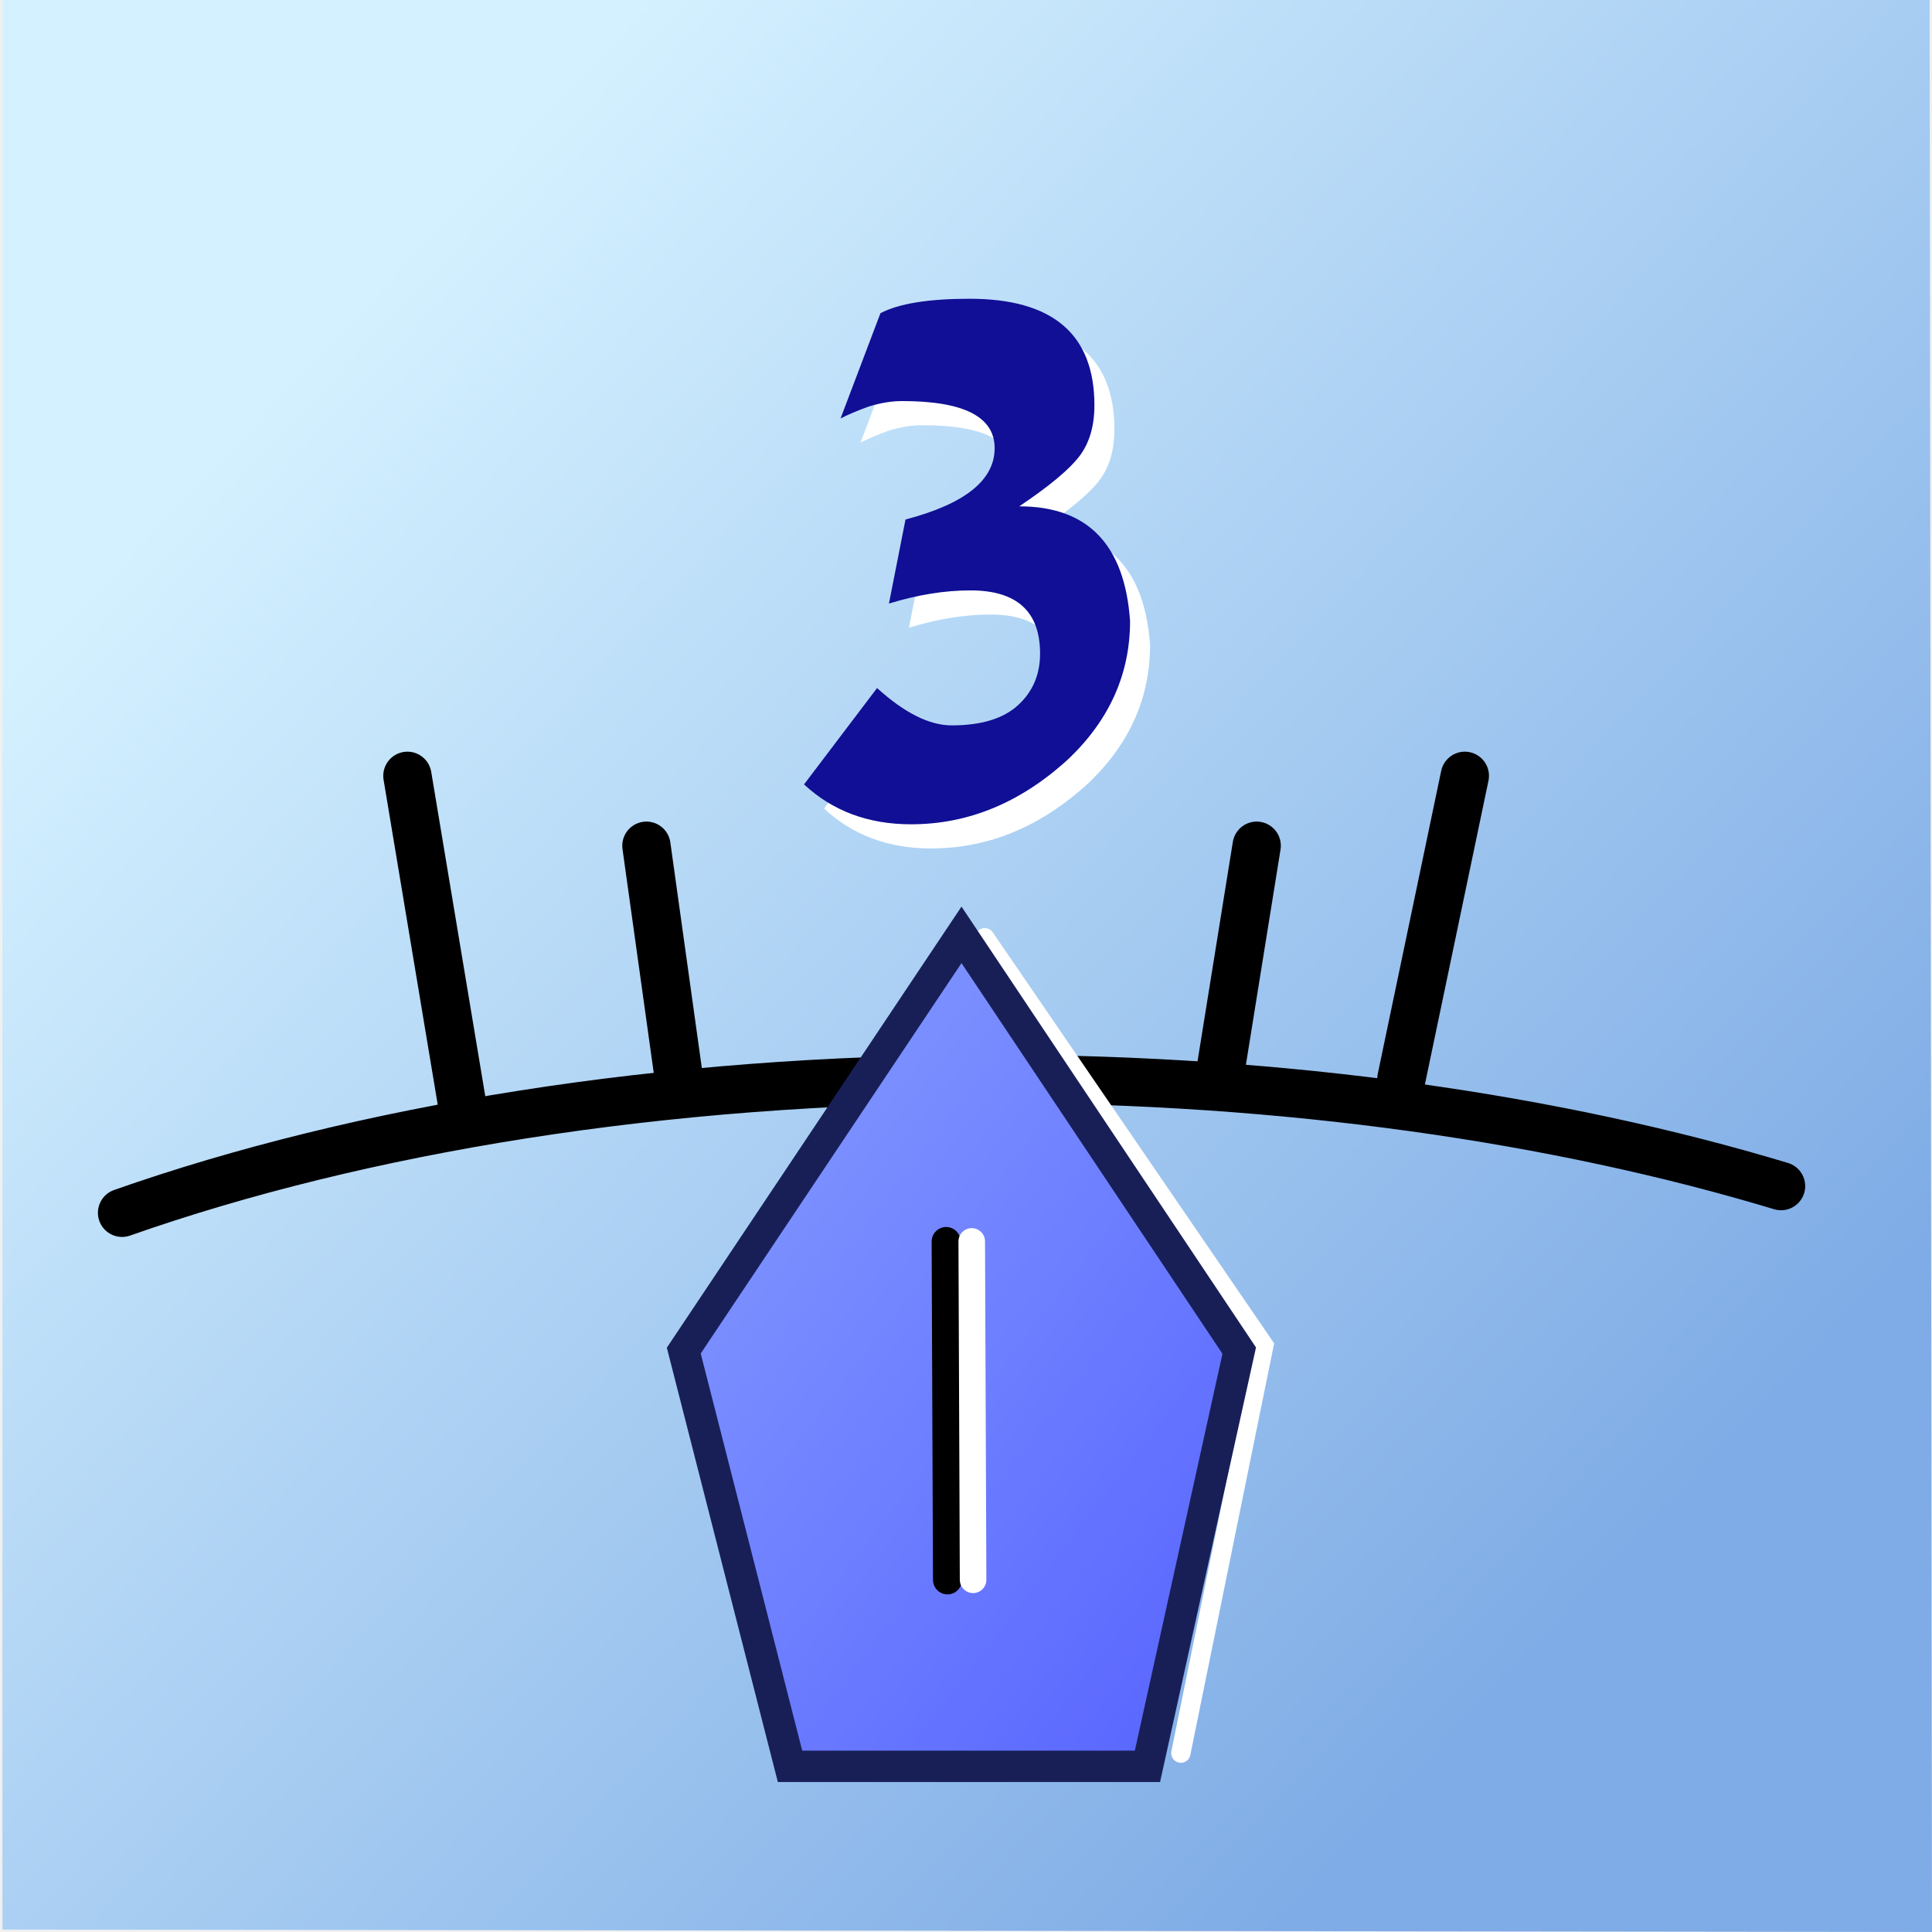
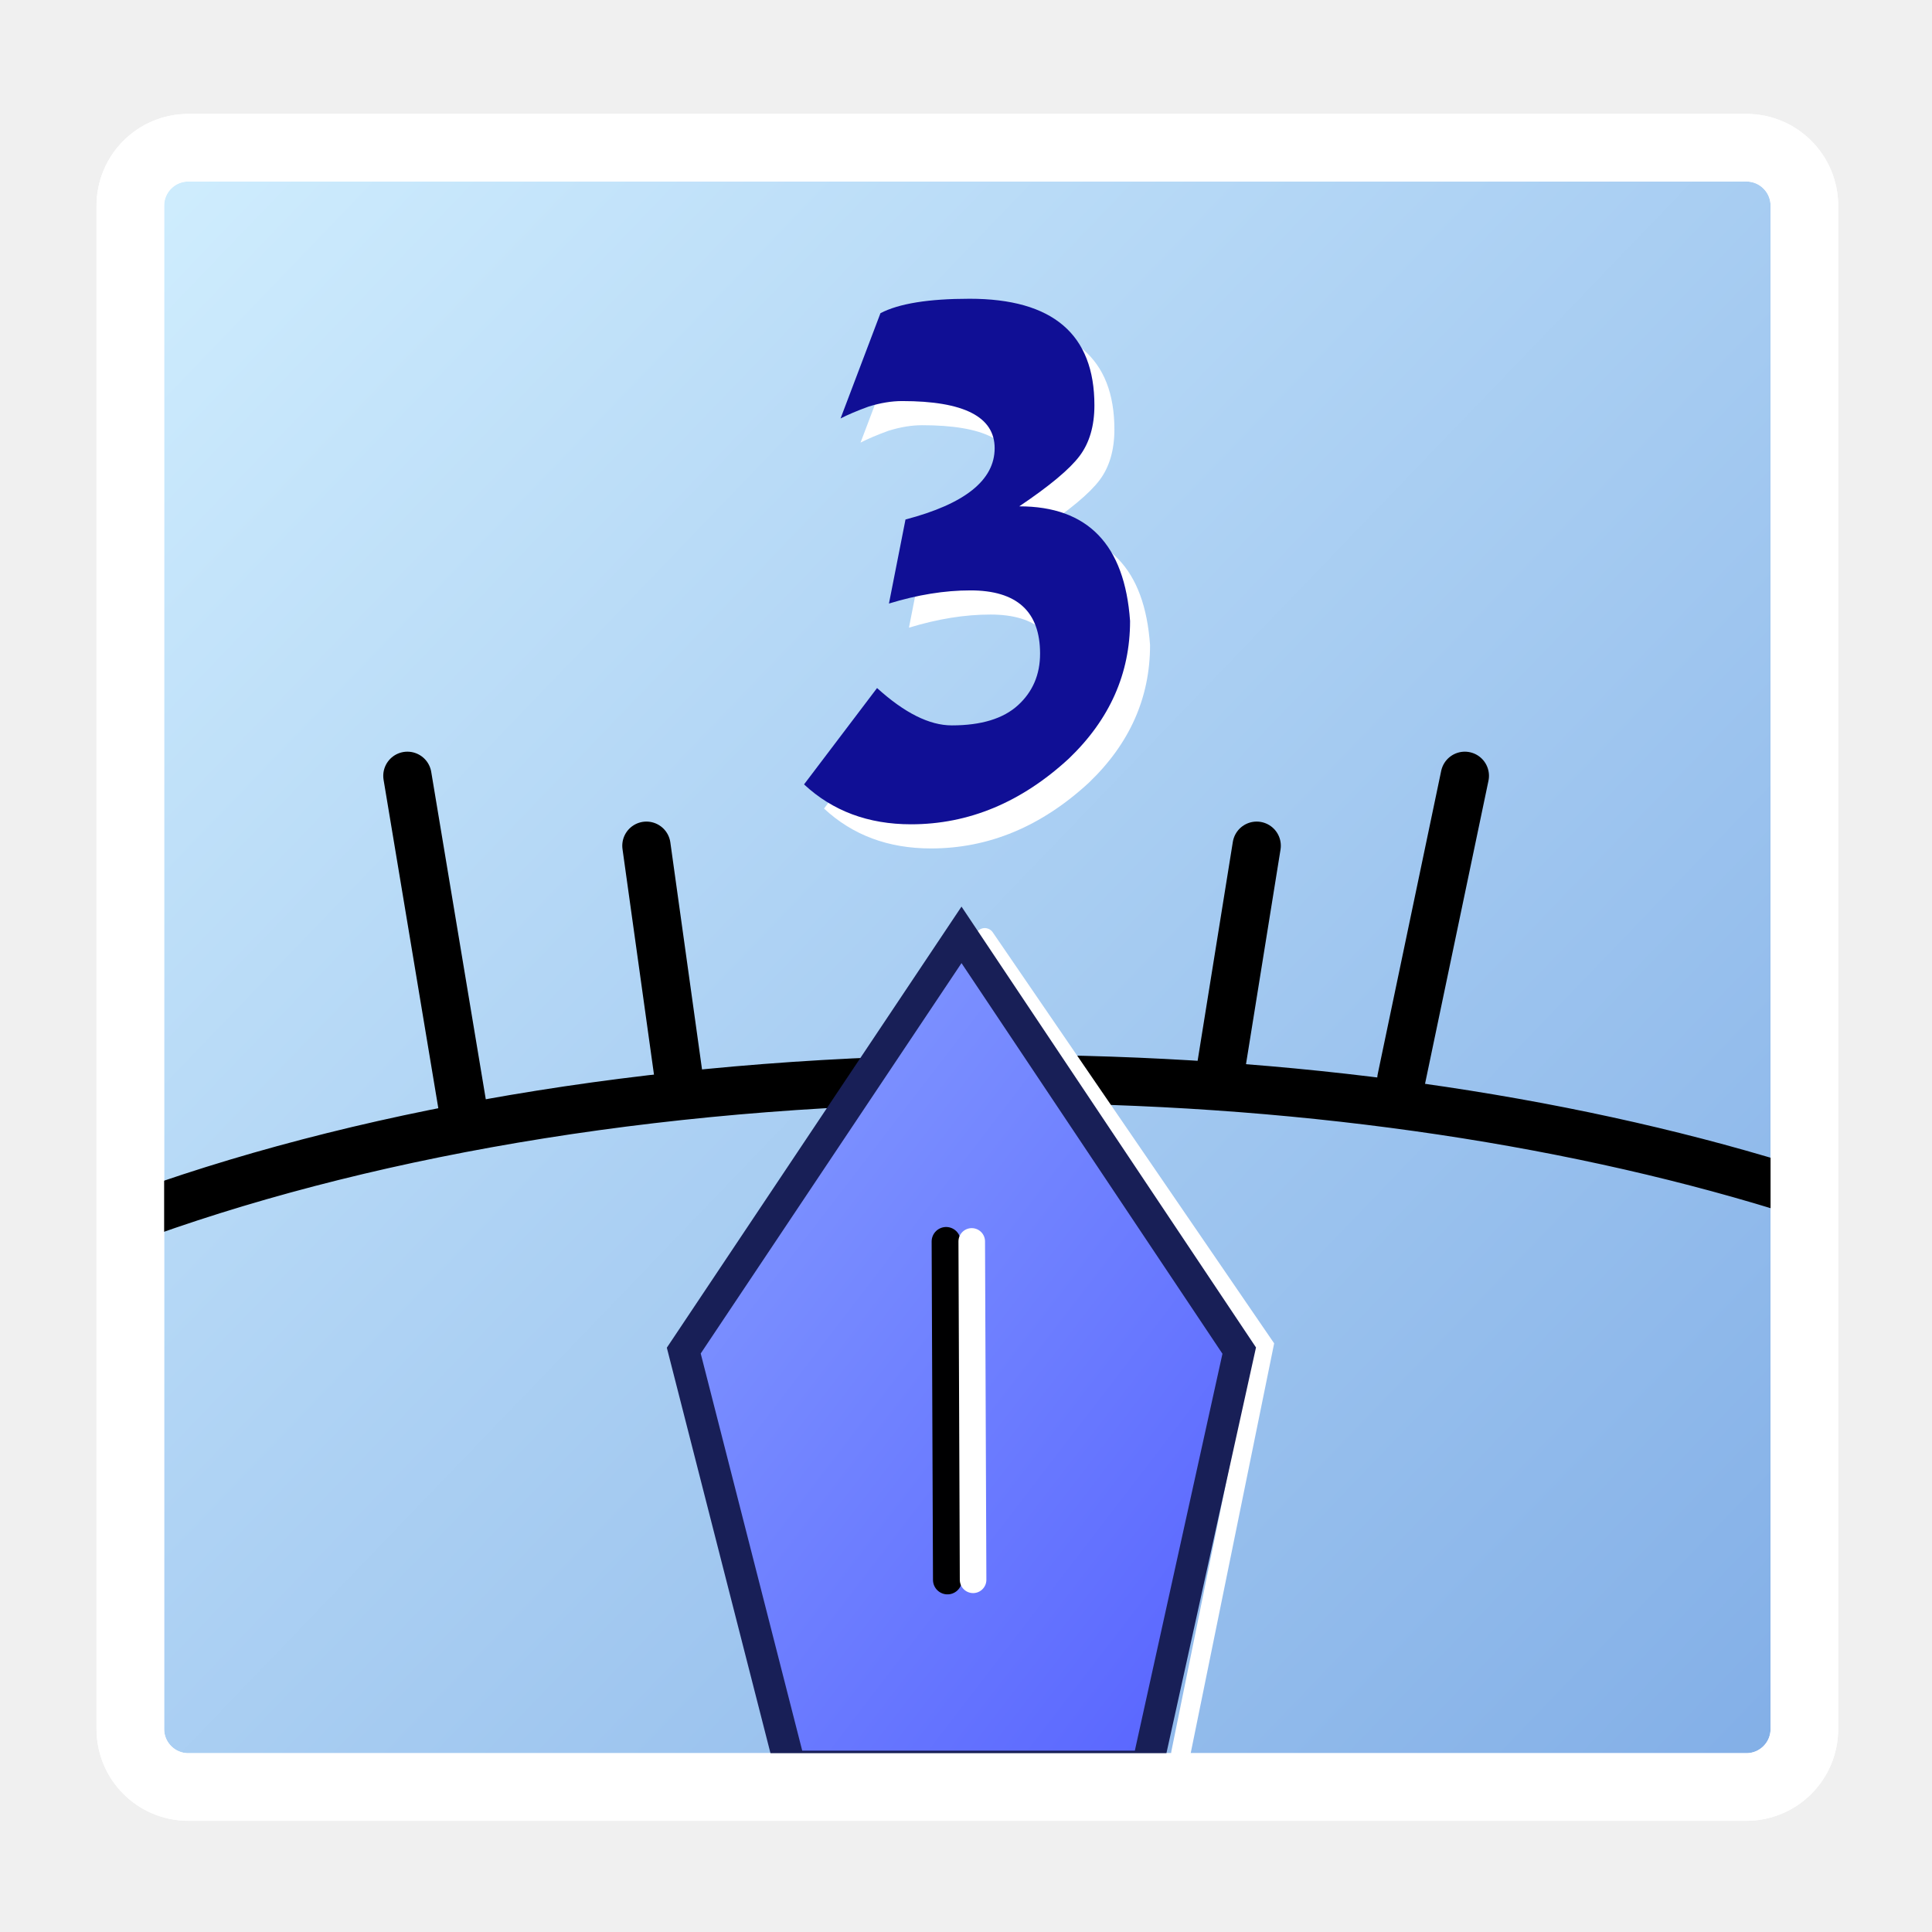
<svg xmlns="http://www.w3.org/2000/svg" version="1.1" width="400" height="400">
-   <g id="Layer1" name="Layer 2" opacity="1">
+   <g id="Layer1" name="Layer 1" opacity="1">
    <g id="Shape1">
-       <path id="shapePath1" d="M0.5,-0.5 L399.5,-0.5 L400,400 L0.5,399.5 L0.5,-0.5 Z" style="stroke:none;fill-rule:evenodd;fill:url(#linearGradientFill1);fill-opacity:1;" />
+       <path id="shapePath1" d="M26.984,42.582 C26.984,35.954 32.356,30.582 38.984,30.582 L361.577,30.582 C368.204,30.582 373.577,35.954 373.577,42.582 L373.577,357.979 C373.577,364.607 368.204,369.979 361.577,369.979 L38.984,369.979 C32.356,369.979 26.984,364.607 26.984,357.979 L26.984,42.582 Z" style="stroke:#ffffff;stroke-opacity:1;stroke-width:14;stroke-linejoin:miter;stroke-miterlimit:2;stroke-linecap:round;fill-rule:evenodd;fill:url(#linearGradientFill1);fill-opacity:1;" />
      <defs>
-         <linearGradient id="linearGradientFill1" gradientUnits="userSpaceOnUse" x1="339.288" y1="320.59" x2="68.492" y2="65.808">
-           <stop offset="0" stop-color="#7face6" stop-opacity="1" />
-           <stop offset="0.997" stop-color="#d4f1ff" stop-opacity="1" />
+         <linearGradient id="linearGradientFill1" gradientUnits="userSpaceOnUse" x1="8.995" y1="15.591" x2="385.57" y2="377.775">
+           <stop offset="0" stop-color="#d4f1ff" stop-opacity="1" />
+           <stop offset="1" stop-color="#7face6" stop-opacity="1" />
        </linearGradient>
      </defs>
    </g>
  </g>
  <g id="Layer2" name="Layer 4" opacity="1">
    <g id="Shape2">
-       <path id="shapePath2" d="M25.271,251.095 C74.574,233.761 137.255,223.385 205.488,223.385 C266.122,223.385 322.372,231.579 368.746,245.568 " style="stroke:#000000;stroke-opacity:1;stroke-width:10;stroke-linejoin:miter;stroke-miterlimit:2;stroke-linecap:round;fill:none;" />
+       <path id="shapePath2" d="M30.067,251.095 C78.682,233.761 140.488,223.385 207.768,223.385 C267.555,223.385 323.019,231.579 368.746,245.568 " style="stroke:#000000;stroke-opacity:1;stroke-width:10;stroke-linejoin:miter;stroke-miterlimit:2;stroke-linecap:round;fill:none;" />
    </g>
    <g id="Shape3">
      <path id="shapePath3" d="M96.024,230.683 L84.348,160.626 " style="stroke:#000000;stroke-opacity:1;stroke-width:10;stroke-linejoin:miter;stroke-miterlimit:2;stroke-linecap:round;fill:none;" />
    </g>
    <g id="Shape4">
      <path id="shapePath4" d="M290.14,223.385 L303.276,160.626 " style="stroke:#000000;stroke-opacity:1;stroke-width:10;stroke-linejoin:miter;stroke-miterlimit:2;stroke-linecap:round;fill:none;" />
    </g>
    <g id="Shape5">
      <path id="shapePath5" d="M140.574,223.385 L133.835,175.1 " style="stroke:#000000;stroke-opacity:1;stroke-width:10;stroke-linejoin:miter;stroke-miterlimit:2;stroke-linecap:round;fill:none;" />
    </g>
    <g id="Shape6">
      <path id="shapePath6" d="M252.601,222.223 L260.182,175.1 " style="stroke:#000000;stroke-opacity:1;stroke-width:10;stroke-linejoin:miter;stroke-miterlimit:2;stroke-linecap:round;fill:none;" />
    </g>
  </g>
  <g id="Layer3" name="Layer 5" opacity="1">
    <g id="Shape7">
      <path id="shapePath7" d="M186.427,69.842 C190.235,67.85 196.388,66.854 204.884,66.854 C222.11,66.854 230.724,74.207 230.724,88.914 C230.724,93.192 229.698,96.693 227.647,99.417 C225.597,102.142 221.437,105.614 215.167,109.832 C229.347,109.832 236.993,117.742 238.106,133.563 C238.106,144.461 233.888,153.953 225.45,162.039 C215.606,171.121 204.708,175.662 192.755,175.662 C183.907,175.662 176.524,172.908 170.606,167.401 L185.724,147.45 C191.407,152.606 196.563,155.184 201.192,155.184 C207.286,155.184 211.856,153.792 214.903,151.009 C217.95,148.226 219.474,144.666 219.474,140.33 C219.474,131.6 214.669,127.235 205.06,127.235 C199.728,127.235 194.103,128.143 188.185,129.959 L191.612,112.557 C203.917,109.334 210.069,104.412 210.069,97.791 C210.069,91.287 203.683,88.035 190.909,88.035 C188.741,88.035 186.427,88.416 183.966,89.178 C181.563,90.057 179.63,90.877 178.165,91.639 L186.427,69.842 Z" style="stroke:none;fill-rule:nonzero;fill:#ffffff;fill-opacity:1;" />
    </g>
    <g id="Shape8">
      <path id="shapePath8" d="M182.289,64.842 C186.097,62.85 192.25,61.854 200.746,61.854 C217.972,61.854 226.586,69.207 226.586,83.914 C226.586,88.192 225.56,91.693 223.509,94.417 C221.459,97.142 217.299,100.614 211.029,104.832 C225.209,104.832 232.855,112.742 233.968,128.563 C233.968,139.461 229.75,148.953 221.312,157.039 C211.468,166.121 200.57,170.662 188.617,170.662 C179.769,170.662 172.386,167.908 166.468,162.401 L181.586,142.45 C187.269,147.606 192.425,150.184 197.054,150.184 C203.148,150.184 207.718,148.792 210.765,146.009 C213.812,143.226 215.336,139.666 215.336,135.33 C215.336,126.6 210.531,122.235 200.922,122.235 C195.59,122.235 189.965,123.143 184.047,124.959 L187.474,107.557 C199.779,104.334 205.931,99.412 205.931,92.791 C205.931,86.287 199.545,83.035 186.771,83.035 C184.603,83.035 182.289,83.416 179.828,84.178 C177.425,85.057 175.492,85.877 174.027,86.639 L182.289,64.842 Z" style="stroke:none;fill-rule:nonzero;fill:#100f95;fill-opacity:1;" />
    </g>
  </g>
  <g id="Layer4" name="Layer 6" opacity="1">
    <g id="Shape9">
      <path id="shapePath9" d="M203.883,194.15 C223.146,222.286 203.883,194.15 203.883,194.151 C223.146,222.286 261.672,278.558 261.672,278.558 L244.481,362.965 " style="stroke:#ffffff;stroke-opacity:1;stroke-width:4;stroke-linejoin:miter;stroke-miterlimit:2;stroke-linecap:round;fill:none;" />
    </g>
    <g id="Shape10">
      <path id="shapePath10" d="M163.568,365.701 C163.568,365.701 141.568,279.626 141.568,279.626 C141.568,279.626 199.068,193.552 199.068,193.552 C199.068,193.552 256.568,279.626 256.568,279.626 C256.568,279.626 237.568,365.701 237.568,365.701 C237.568,365.701 163.568,365.701 163.568,365.701 Z" style="stroke:#181f57;stroke-opacity:1;stroke-width:6.5;stroke-linejoin:miter;stroke-miterlimit:2;stroke-linecap:round;fill-rule:evenodd;fill:url(#linearGradientFill10);fill-opacity:1;" />
      <defs>
        <linearGradient id="linearGradientFill10" gradientUnits="userSpaceOnUse" x1="144.019" y1="229.7" x2="265.636" y2="323.128">
          <stop offset="0" stop-color="#8197ff" stop-opacity="1" />
          <stop offset="1" stop-color="#5b68ff" stop-opacity="1" />
        </linearGradient>
      </defs>
    </g>
    <g id="Shape11">
      <path id="shapePath11" d="M196.165,327.099 L195.886,257.037 " style="stroke:#000001;stroke-opacity:1;stroke-width:6;stroke-linejoin:miter;stroke-miterlimit:2;stroke-linecap:round;fill-rule:evenodd;fill:#080853;fill-opacity:1;" />
    </g>
    <g id="Shape12">
      <path id="shapePath12" d="M201.468,327.083 L201.189,257.021 " style="stroke:#ffffff;stroke-opacity:1;stroke-width:5.5;stroke-linejoin:miter;stroke-miterlimit:2;stroke-linecap:round;fill-rule:evenodd;fill:#fff1f2;fill-opacity:1;" />
    </g>
  </g>
+   <g id="Layer5" name="Layer 3" opacity="1">
+     <g id="Shape13">
+       <path id="shapePath13" d="M26.984,42.582 C26.984,35.954 32.356,30.582 38.984,30.582 L361.577,30.582 C368.204,30.582 373.577,35.954 373.577,42.582 L373.577,357.979 C373.577,364.607 368.204,369.979 361.577,369.979 L38.984,369.979 C32.356,369.979 26.984,364.607 26.984,357.979 L26.984,42.582 Z" style="stroke:#ffffff;stroke-opacity:1;stroke-width:14;stroke-linejoin:miter;stroke-miterlimit:2;stroke-linecap:round;fill:none;" />
+     </g>
+   </g>
</svg>
